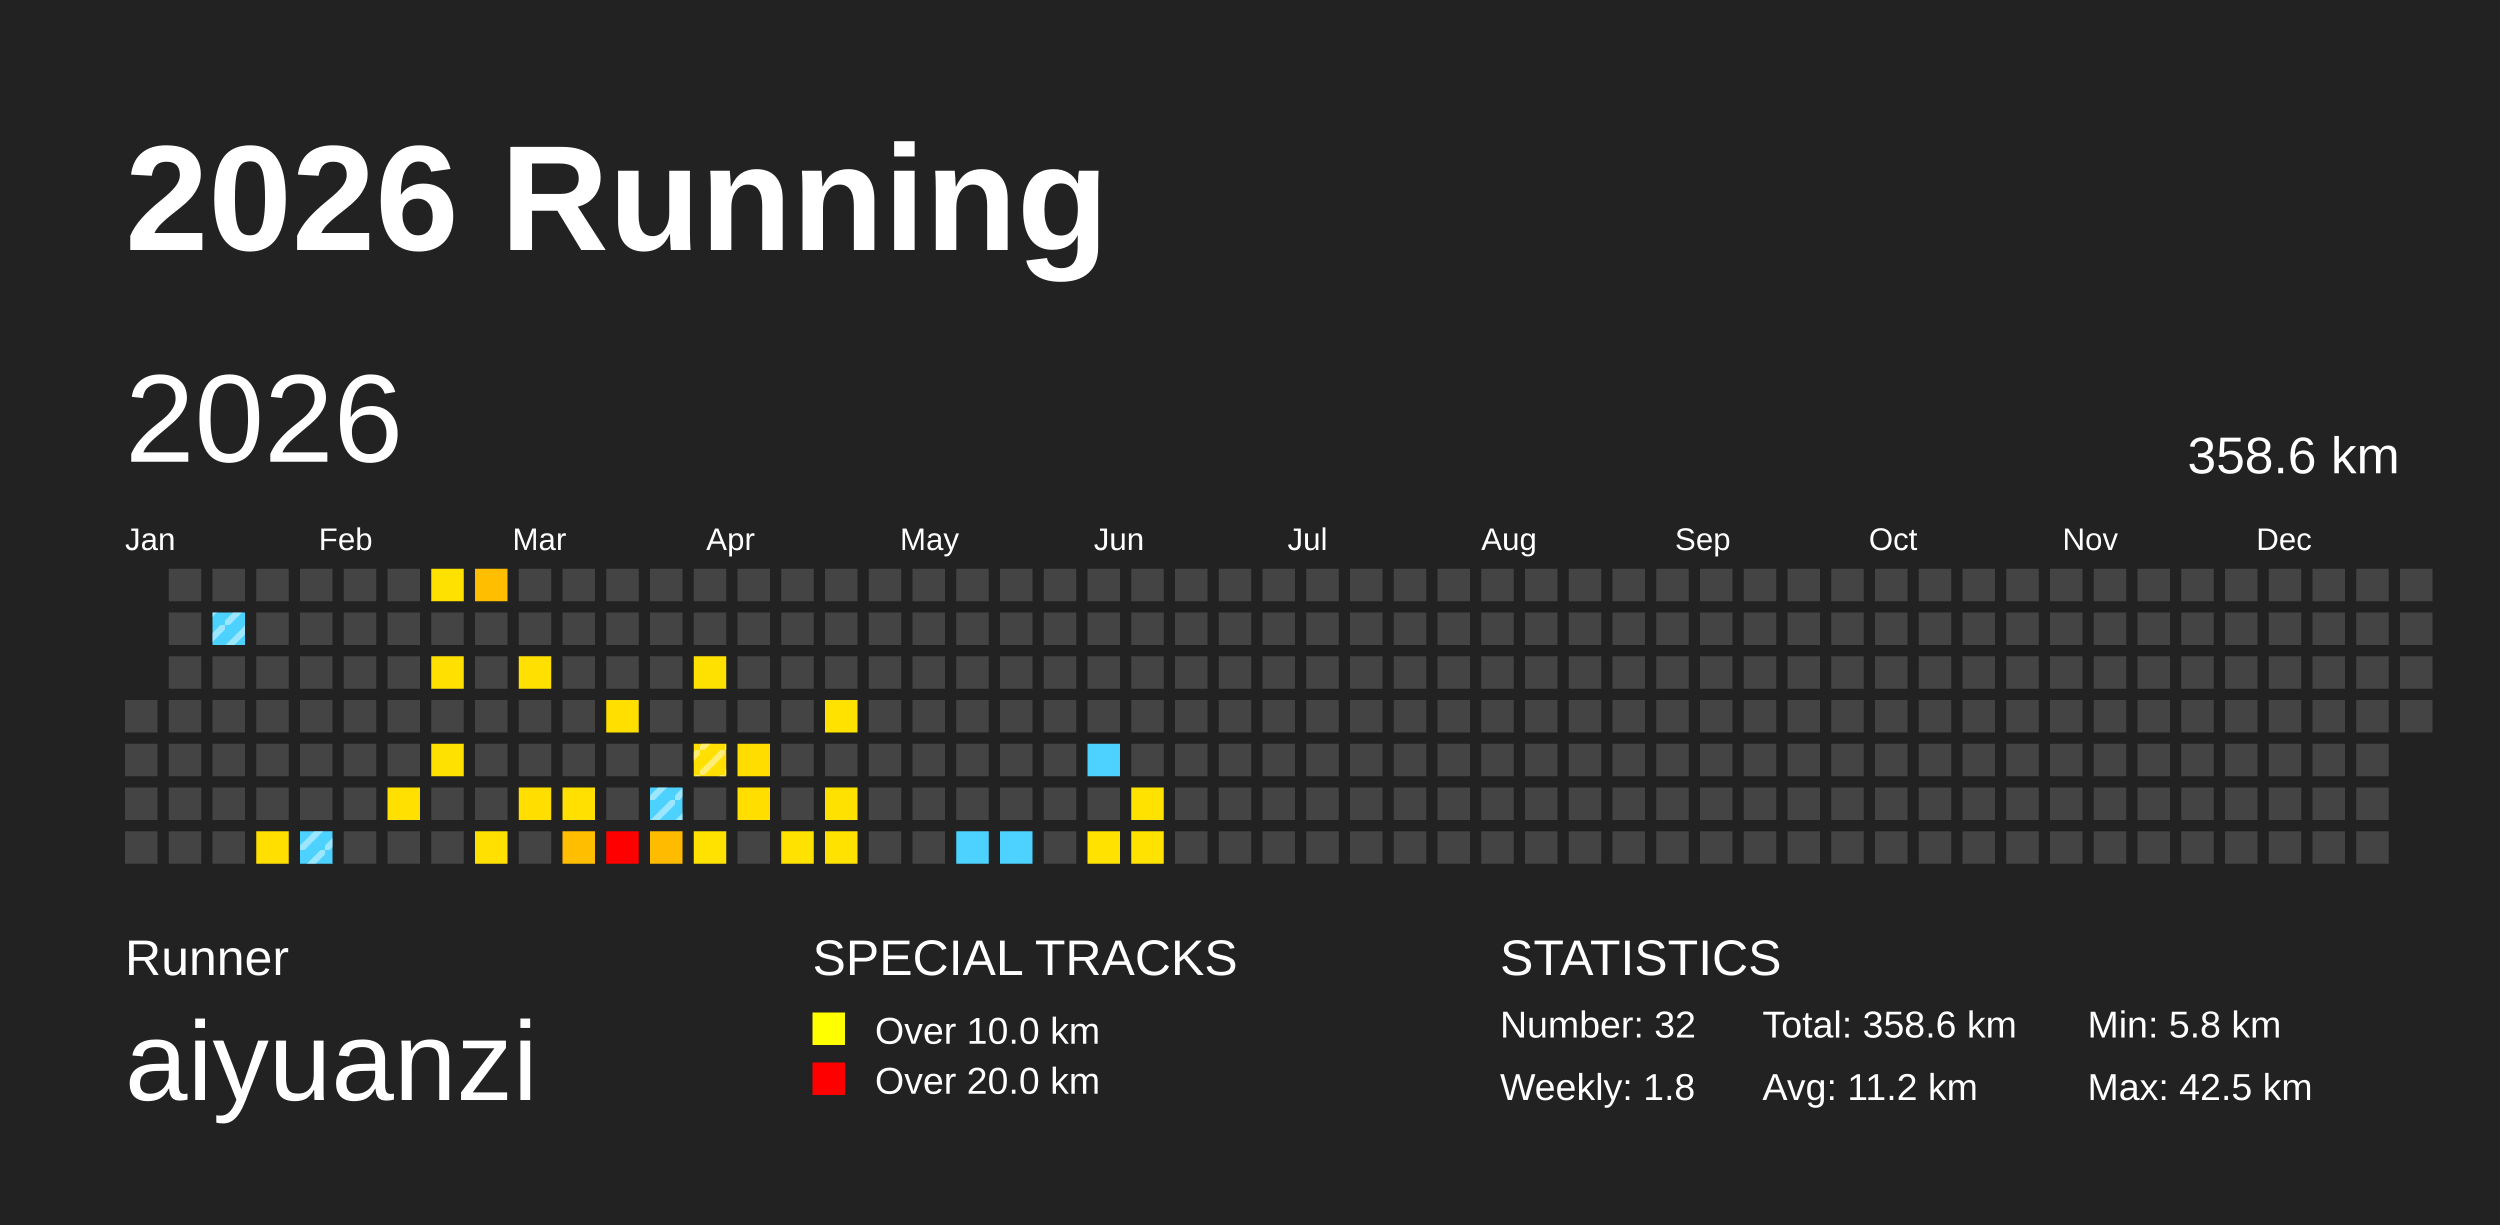
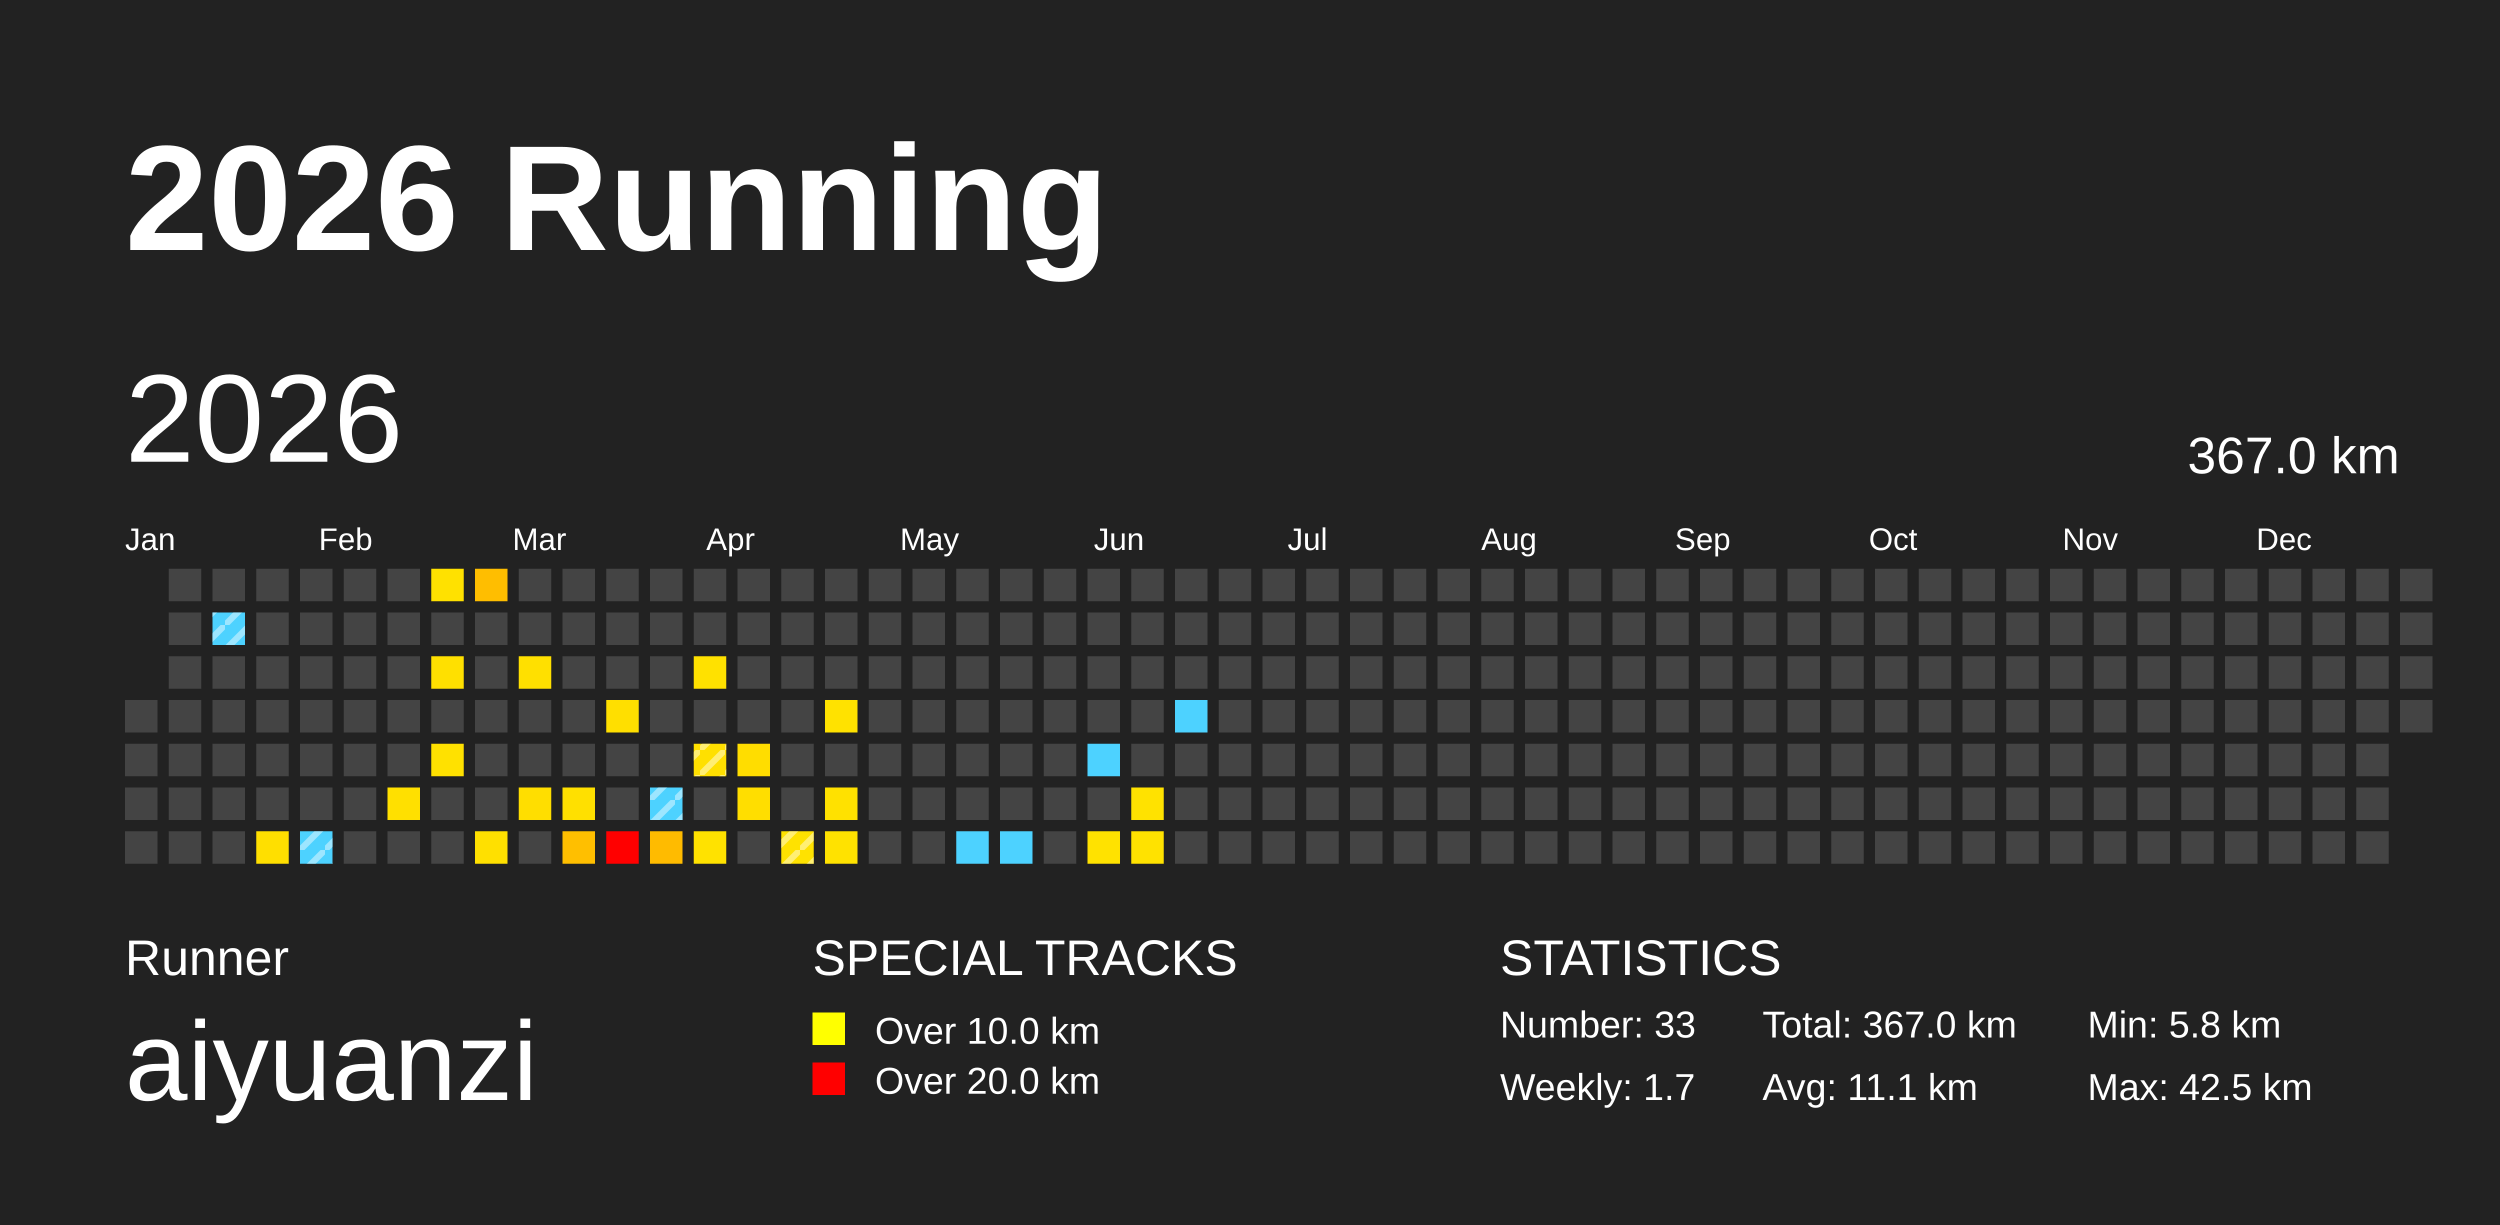
<svg xmlns="http://www.w3.org/2000/svg" baseProfile="full" height="98mm" version="1.1" viewBox="0,0,200,98" width="200mm">
  <defs>
    <pattern height="2" id="indoor-stripe" patternUnits="userSpaceOnUse" width="2">
      <line stroke="white" stroke-opacity="0.45" stroke-width="0.5" x1="0" x2="2" y1="2" y2="0" />
    </pattern>
  </defs>
  <rect fill="#222222" height="98" width="200" x="0" y="0" />
  <text fill="#FFFFFF" style="font-size:12px; font-family:Arial; font-weight:bold;" x="10" y="20">2026 Running</text>
  <text fill="#FFFFFF" style="font-size:4px; font-family:Arial" x="10" y="78">Runner</text>
  <text fill="#FFFFFF" style="font-size:9px; font-family:Arial" x="10" y="88">aiyuanzi</text>
  <text fill="#FFFFFF" style="font-size:4px; font-family:Arial" x="65" y="78">SPECIAL TRACKS</text>
  <rect fill="yellow" height="2.6" width="2.6" x="65" y="81" />
  <text fill="#FFFFFF" style="font-size:3px; font-family:Arial" x="70" y="83.5">Over 10.0 km</text>
  <rect fill="red" height="2.6" width="2.6" x="65" y="85" />
  <text fill="#FFFFFF" style="font-size:3px; font-family:Arial" x="70" y="87.5">Over 20.0 km</text>
  <text fill="#FFFFFF" style="font-size:4px; font-family:Arial" x="120" y="78">STATISTICS</text>
-   <text fill="#FFFFFF" style="font-size:3px; font-family:Arial" x="120" y="83">Number: 32</text>
-   <text fill="#FFFFFF" style="font-size:3px; font-family:Arial" x="120" y="88">Weekly: 1.8</text>
-   <text fill="#FFFFFF" style="font-size:3px; font-family:Arial" x="141" y="83">Total: 358.6 km</text>
-   <text fill="#FFFFFF" style="font-size:3px; font-family:Arial" x="141" y="88">Avg: 11.2 km</text>
+   <text fill="#FFFFFF" style="font-size:3px; font-family:Arial" x="120" y="83">Number: 33</text>
+   <text fill="#FFFFFF" style="font-size:3px; font-family:Arial" x="120" y="88">Weekly: 1.7</text>
+   <text fill="#FFFFFF" style="font-size:3px; font-family:Arial" x="141" y="83">Total: 367.0 km</text>
+   <text fill="#FFFFFF" style="font-size:3px; font-family:Arial" x="141" y="88">Avg: 11.1 km</text>
  <text fill="#FFFFFF" style="font-size:3px; font-family:Arial" x="167" y="83">Min: 5.8 km</text>
  <text fill="#FFFFFF" style="font-size:3px; font-family:Arial" x="167" y="88">Max: 42.5 km</text>
  <text dominant-baseline="hanging" fill="#FFFFFF" style="font-size:10.0px; font-family:Arial;" x="10" y="30">2026</text>
-   <text dominant-baseline="hanging" fill="#FFFFFF" style="font-size:4.125px; font-family:Arial;" x="175" y="35">358.6 km</text>
+   <text dominant-baseline="hanging" fill="#FFFFFF" style="font-size:4.125px; font-family:Arial;" x="175" y="35">367.0 km</text>
  <text fill="#FFFFFF" style="font-size:2.5px; font-family:Arial" x="10.0" y="44">Jan</text>
  <text fill="#FFFFFF" style="font-size:2.5px; font-family:Arial" x="25.5" y="44">Feb</text>
  <text fill="#FFFFFF" style="font-size:2.5px; font-family:Arial" x="41.0" y="44">Mar</text>
  <text fill="#FFFFFF" style="font-size:2.5px; font-family:Arial" x="56.5" y="44">Apr</text>
  <text fill="#FFFFFF" style="font-size:2.5px; font-family:Arial" x="72.0" y="44">May</text>
  <text fill="#FFFFFF" style="font-size:2.5px; font-family:Arial" x="87.5" y="44">Jun</text>
  <text fill="#FFFFFF" style="font-size:2.5px; font-family:Arial" x="103.0" y="44">Jul</text>
  <text fill="#FFFFFF" style="font-size:2.5px; font-family:Arial" x="118.5" y="44">Aug</text>
  <text fill="#FFFFFF" style="font-size:2.5px; font-family:Arial" x="134.0" y="44">Sep</text>
  <text fill="#FFFFFF" style="font-size:2.5px; font-family:Arial" x="149.5" y="44">Oct</text>
  <text fill="#FFFFFF" style="font-size:2.5px; font-family:Arial" x="165.0" y="44">Nov</text>
  <text fill="#FFFFFF" style="font-size:2.5px; font-family:Arial" x="180.5" y="44">Dec</text>
  <rect fill="#444444" height="2.6" width="2.6" x="10.0" y="56.0" />
  <rect fill="#444444" height="2.6" width="2.6" x="10.0" y="59.5" />
  <rect fill="#444444" height="2.6" width="2.6" x="10.0" y="63.0" />
  <rect fill="#444444" height="2.6" width="2.6" x="10.0" y="66.5" />
  <rect fill="#444444" height="2.6" width="2.6" x="13.5" y="45.5" />
  <rect fill="#444444" height="2.6" width="2.6" x="13.5" y="49.0" />
  <rect fill="#444444" height="2.6" width="2.6" x="13.5" y="52.5" />
  <rect fill="#444444" height="2.6" width="2.6" x="13.5" y="56.0" />
  <rect fill="#444444" height="2.6" width="2.6" x="13.5" y="59.5" />
  <rect fill="#444444" height="2.6" width="2.6" x="13.5" y="63.0" />
  <rect fill="#444444" height="2.6" width="2.6" x="13.5" y="66.5" />
  <rect fill="#444444" height="2.6" width="2.6" x="17.0" y="45.5" />
  <rect fill="#4dd2ff" height="2.6" width="2.6" x="17.0" y="49.0" />
  <rect fill="url(#indoor-stripe)" height="2.6" width="2.6" x="17.0" y="49.0" />
  <rect fill="#444444" height="2.6" width="2.6" x="17.0" y="52.5" />
  <rect fill="#444444" height="2.6" width="2.6" x="17.0" y="56.0" />
  <rect fill="#444444" height="2.6" width="2.6" x="17.0" y="59.5" />
  <rect fill="#444444" height="2.6" width="2.6" x="17.0" y="63.0" />
  <rect fill="#444444" height="2.6" width="2.6" x="17.0" y="66.5" />
  <rect fill="#444444" height="2.6" width="2.6" x="20.5" y="45.5" />
  <rect fill="#444444" height="2.6" width="2.6" x="20.5" y="49.0" />
  <rect fill="#444444" height="2.6" width="2.6" x="20.5" y="52.5" />
  <rect fill="#444444" height="2.6" width="2.6" x="20.5" y="56.0" />
  <rect fill="#444444" height="2.6" width="2.6" x="20.5" y="59.5" />
  <rect fill="#444444" height="2.6" width="2.6" x="20.5" y="63.0" />
  <rect fill="#ffdf00" height="2.6" width="2.6" x="20.5" y="66.5" />
  <rect fill="#444444" height="2.6" width="2.6" x="24.0" y="45.5" />
  <rect fill="#444444" height="2.6" width="2.6" x="24.0" y="49.0" />
  <rect fill="#444444" height="2.6" width="2.6" x="24.0" y="52.5" />
  <rect fill="#444444" height="2.6" width="2.6" x="24.0" y="56.0" />
  <rect fill="#444444" height="2.6" width="2.6" x="24.0" y="59.5" />
  <rect fill="#444444" height="2.6" width="2.6" x="24.0" y="63.0" />
  <rect fill="#4dd2ff" height="2.6" width="2.6" x="24.0" y="66.5" />
  <rect fill="url(#indoor-stripe)" height="2.6" width="2.6" x="24.0" y="66.5" />
  <rect fill="#444444" height="2.6" width="2.6" x="27.5" y="45.5" />
  <rect fill="#444444" height="2.6" width="2.6" x="27.5" y="49.0" />
  <rect fill="#444444" height="2.6" width="2.6" x="27.5" y="52.5" />
  <rect fill="#444444" height="2.6" width="2.6" x="27.5" y="56.0" />
  <rect fill="#444444" height="2.6" width="2.6" x="27.5" y="59.5" />
  <rect fill="#444444" height="2.6" width="2.6" x="27.5" y="63.0" />
  <rect fill="#444444" height="2.6" width="2.6" x="27.5" y="66.5" />
  <rect fill="#444444" height="2.6" width="2.6" x="31.0" y="45.5" />
  <rect fill="#444444" height="2.6" width="2.6" x="31.0" y="49.0" />
  <rect fill="#444444" height="2.6" width="2.6" x="31.0" y="52.5" />
  <rect fill="#444444" height="2.6" width="2.6" x="31.0" y="56.0" />
  <rect fill="#444444" height="2.6" width="2.6" x="31.0" y="59.5" />
  <rect fill="#ffe000" height="2.6" width="2.6" x="31.0" y="63.0" />
  <rect fill="#444444" height="2.6" width="2.6" x="31.0" y="66.5" />
  <rect fill="#ffe100" height="2.6" width="2.6" x="34.5" y="45.5" />
  <rect fill="#444444" height="2.6" width="2.6" x="34.5" y="49.0" />
  <rect fill="#ffe000" height="2.6" width="2.6" x="34.5" y="52.5" />
  <rect fill="#444444" height="2.6" width="2.6" x="34.5" y="56.0" />
  <rect fill="#ffe100" height="2.6" width="2.6" x="34.5" y="59.5" />
  <rect fill="#444444" height="2.6" width="2.6" x="34.5" y="63.0" />
  <rect fill="#444444" height="2.6" width="2.6" x="34.5" y="66.5" />
  <rect fill="#ffbe00" height="2.6" width="2.6" x="38.0" y="45.5" />
  <rect fill="#444444" height="2.6" width="2.6" x="38.0" y="49.0" />
  <rect fill="#444444" height="2.6" width="2.6" x="38.0" y="52.5" />
  <rect fill="#444444" height="2.6" width="2.6" x="38.0" y="56.0" />
  <rect fill="#444444" height="2.6" width="2.6" x="38.0" y="59.5" />
  <rect fill="#444444" height="2.6" width="2.6" x="38.0" y="63.0" />
  <rect fill="#ffe000" height="2.6" width="2.6" x="38.0" y="66.5" />
  <rect fill="#444444" height="2.6" width="2.6" x="41.5" y="45.5" />
  <rect fill="#444444" height="2.6" width="2.6" x="41.5" y="49.0" />
  <rect fill="#ffe000" height="2.6" width="2.6" x="41.5" y="52.5" />
  <rect fill="#444444" height="2.6" width="2.6" x="41.5" y="56.0" />
  <rect fill="#444444" height="2.6" width="2.6" x="41.5" y="59.5" />
  <rect fill="#ffde00" height="2.6" width="2.6" x="41.5" y="63.0" />
  <rect fill="#444444" height="2.6" width="2.6" x="41.5" y="66.5" />
  <rect fill="#444444" height="2.6" width="2.6" x="45.0" y="45.5" />
  <rect fill="#444444" height="2.6" width="2.6" x="45.0" y="49.0" />
  <rect fill="#444444" height="2.6" width="2.6" x="45.0" y="52.5" />
  <rect fill="#444444" height="2.6" width="2.6" x="45.0" y="56.0" />
  <rect fill="#444444" height="2.6" width="2.6" x="45.0" y="59.5" />
  <rect fill="#ffe000" height="2.6" width="2.6" x="45.0" y="63.0" />
  <rect fill="#ffbf00" height="2.6" width="2.6" x="45.0" y="66.5" />
  <rect fill="#444444" height="2.6" width="2.6" x="48.5" y="45.5" />
  <rect fill="#444444" height="2.6" width="2.6" x="48.5" y="49.0" />
  <rect fill="#444444" height="2.6" width="2.6" x="48.5" y="52.5" />
  <rect fill="#ffdf00" height="2.6" width="2.6" x="48.5" y="56.0" />
  <rect fill="#444444" height="2.6" width="2.6" x="48.5" y="59.5" />
  <rect fill="#444444" height="2.6" width="2.6" x="48.5" y="63.0" />
  <rect fill="red" height="2.6" width="2.6" x="48.5" y="66.5" />
  <rect fill="#444444" height="2.6" width="2.6" x="52.0" y="45.5" />
  <rect fill="#444444" height="2.6" width="2.6" x="52.0" y="49.0" />
  <rect fill="#444444" height="2.6" width="2.6" x="52.0" y="52.5" />
  <rect fill="#444444" height="2.6" width="2.6" x="52.0" y="56.0" />
  <rect fill="#444444" height="2.6" width="2.6" x="52.0" y="59.5" />
  <rect fill="#4dd2ff" height="2.6" width="2.6" x="52.0" y="63.0" />
  <rect fill="url(#indoor-stripe)" height="2.6" width="2.6" x="52.0" y="63.0" />
  <rect fill="#ffbb00" height="2.6" width="2.6" x="52.0" y="66.5" />
  <rect fill="#444444" height="2.6" width="2.6" x="55.5" y="45.5" />
  <rect fill="#444444" height="2.6" width="2.6" x="55.5" y="49.0" />
  <rect fill="#ffe100" height="2.6" width="2.6" x="55.5" y="52.5" />
  <rect fill="#444444" height="2.6" width="2.6" x="55.5" y="56.0" />
  <rect fill="#ffe000" height="2.6" width="2.6" x="55.5" y="59.5" />
  <rect fill="url(#indoor-stripe)" height="2.6" width="2.6" x="55.5" y="59.5" />
  <rect fill="#444444" height="2.6" width="2.6" x="55.5" y="63.0" />
  <rect fill="#ffe200" height="2.6" width="2.6" x="55.5" y="66.5" />
  <rect fill="#444444" height="2.6" width="2.6" x="59.0" y="45.5" />
  <rect fill="#444444" height="2.6" width="2.6" x="59.0" y="49.0" />
  <rect fill="#444444" height="2.6" width="2.6" x="59.0" y="52.5" />
  <rect fill="#444444" height="2.6" width="2.6" x="59.0" y="56.0" />
  <rect fill="#ffdd00" height="2.6" width="2.6" x="59.0" y="59.5" />
  <rect fill="#ffde00" height="2.6" width="2.6" x="59.0" y="63.0" />
  <rect fill="#444444" height="2.6" width="2.6" x="59.0" y="66.5" />
  <rect fill="#444444" height="2.6" width="2.6" x="62.5" y="45.5" />
  <rect fill="#444444" height="2.6" width="2.6" x="62.5" y="49.0" />
  <rect fill="#444444" height="2.6" width="2.6" x="62.5" y="52.5" />
  <rect fill="#444444" height="2.6" width="2.6" x="62.5" y="56.0" />
  <rect fill="#444444" height="2.6" width="2.6" x="62.5" y="59.5" />
  <rect fill="#444444" height="2.6" width="2.6" x="62.5" y="63.0" />
  <rect fill="#ffe200" height="2.6" width="2.6" x="62.5" y="66.5" />
+   <rect fill="url(#indoor-stripe)" height="2.6" width="2.6" x="62.5" y="66.5" />
  <rect fill="#444444" height="2.6" width="2.6" x="66.0" y="45.5" />
  <rect fill="#444444" height="2.6" width="2.6" x="66.0" y="49.0" />
  <rect fill="#444444" height="2.6" width="2.6" x="66.0" y="52.5" />
  <rect fill="#ffe200" height="2.6" width="2.6" x="66.0" y="56.0" />
  <rect fill="#444444" height="2.6" width="2.6" x="66.0" y="59.5" />
  <rect fill="#ffe100" height="2.6" width="2.6" x="66.0" y="63.0" />
  <rect fill="#ffe200" height="2.6" width="2.6" x="66.0" y="66.5" />
  <rect fill="#444444" height="2.6" width="2.6" x="69.5" y="45.5" />
  <rect fill="#444444" height="2.6" width="2.6" x="69.5" y="49.0" />
  <rect fill="#444444" height="2.6" width="2.6" x="69.5" y="52.5" />
  <rect fill="#444444" height="2.6" width="2.6" x="69.5" y="56.0" />
  <rect fill="#444444" height="2.6" width="2.6" x="69.5" y="59.5" />
  <rect fill="#444444" height="2.6" width="2.6" x="69.5" y="63.0" />
  <rect fill="#444444" height="2.6" width="2.6" x="69.5" y="66.5" />
  <rect fill="#444444" height="2.6" width="2.6" x="73.0" y="45.5" />
  <rect fill="#444444" height="2.6" width="2.6" x="73.0" y="49.0" />
  <rect fill="#444444" height="2.6" width="2.6" x="73.0" y="52.5" />
  <rect fill="#444444" height="2.6" width="2.6" x="73.0" y="56.0" />
  <rect fill="#444444" height="2.6" width="2.6" x="73.0" y="59.5" />
  <rect fill="#444444" height="2.6" width="2.6" x="73.0" y="63.0" />
  <rect fill="#444444" height="2.6" width="2.6" x="73.0" y="66.5" />
  <rect fill="#444444" height="2.6" width="2.6" x="76.5" y="45.5" />
  <rect fill="#444444" height="2.6" width="2.6" x="76.5" y="49.0" />
  <rect fill="#444444" height="2.6" width="2.6" x="76.5" y="52.5" />
  <rect fill="#444444" height="2.6" width="2.6" x="76.5" y="56.0" />
  <rect fill="#444444" height="2.6" width="2.6" x="76.5" y="59.5" />
  <rect fill="#444444" height="2.6" width="2.6" x="76.5" y="63.0" />
  <rect fill="#4dd2ff" height="2.6" width="2.6" x="76.5" y="66.5" />
  <rect fill="#444444" height="2.6" width="2.6" x="80.0" y="45.5" />
  <rect fill="#444444" height="2.6" width="2.6" x="80.0" y="49.0" />
  <rect fill="#444444" height="2.6" width="2.6" x="80.0" y="52.5" />
  <rect fill="#444444" height="2.6" width="2.6" x="80.0" y="56.0" />
  <rect fill="#444444" height="2.6" width="2.6" x="80.0" y="59.5" />
  <rect fill="#444444" height="2.6" width="2.6" x="80.0" y="63.0" />
  <rect fill="#4dd2ff" height="2.6" width="2.6" x="80.0" y="66.5" />
  <rect fill="#444444" height="2.6" width="2.6" x="83.5" y="45.5" />
  <rect fill="#444444" height="2.6" width="2.6" x="83.5" y="49.0" />
  <rect fill="#444444" height="2.6" width="2.6" x="83.5" y="52.5" />
  <rect fill="#444444" height="2.6" width="2.6" x="83.5" y="56.0" />
  <rect fill="#444444" height="2.6" width="2.6" x="83.5" y="59.5" />
  <rect fill="#444444" height="2.6" width="2.6" x="83.5" y="63.0" />
  <rect fill="#444444" height="2.6" width="2.6" x="83.5" y="66.5" />
  <rect fill="#444444" height="2.6" width="2.6" x="87.0" y="45.5" />
  <rect fill="#444444" height="2.6" width="2.6" x="87.0" y="49.0" />
  <rect fill="#444444" height="2.6" width="2.6" x="87.0" y="52.5" />
  <rect fill="#444444" height="2.6" width="2.6" x="87.0" y="56.0" />
  <rect fill="#4dd2ff" height="2.6" width="2.6" x="87.0" y="59.5" />
  <rect fill="#444444" height="2.6" width="2.6" x="87.0" y="63.0" />
  <rect fill="#ffe200" height="2.6" width="2.6" x="87.0" y="66.5" />
  <rect fill="#444444" height="2.6" width="2.6" x="90.5" y="45.5" />
  <rect fill="#444444" height="2.6" width="2.6" x="90.5" y="49.0" />
  <rect fill="#444444" height="2.6" width="2.6" x="90.5" y="52.5" />
  <rect fill="#444444" height="2.6" width="2.6" x="90.5" y="56.0" />
  <rect fill="#444444" height="2.6" width="2.6" x="90.5" y="59.5" />
  <rect fill="#ffe200" height="2.6" width="2.6" x="90.5" y="63.0" />
  <rect fill="#ffe200" height="2.6" width="2.6" x="90.5" y="66.5" />
  <rect fill="#444444" height="2.6" width="2.6" x="94.0" y="45.5" />
  <rect fill="#444444" height="2.6" width="2.6" x="94.0" y="49.0" />
  <rect fill="#444444" height="2.6" width="2.6" x="94.0" y="52.5" />
-   <rect fill="#444444" height="2.6" width="2.6" x="94.0" y="56.0" />
+   <rect fill="#4dd2ff" height="2.6" width="2.6" x="94.0" y="56.0" />
  <rect fill="#444444" height="2.6" width="2.6" x="94.0" y="59.5" />
  <rect fill="#444444" height="2.6" width="2.6" x="94.0" y="63.0" />
  <rect fill="#444444" height="2.6" width="2.6" x="94.0" y="66.5" />
  <rect fill="#444444" height="2.6" width="2.6" x="97.5" y="45.5" />
  <rect fill="#444444" height="2.6" width="2.6" x="97.5" y="49.0" />
  <rect fill="#444444" height="2.6" width="2.6" x="97.5" y="52.5" />
  <rect fill="#444444" height="2.6" width="2.6" x="97.5" y="56.0" />
  <rect fill="#444444" height="2.6" width="2.6" x="97.5" y="59.5" />
  <rect fill="#444444" height="2.6" width="2.6" x="97.5" y="63.0" />
  <rect fill="#444444" height="2.6" width="2.6" x="97.5" y="66.5" />
  <rect fill="#444444" height="2.6" width="2.6" x="101.0" y="45.5" />
  <rect fill="#444444" height="2.6" width="2.6" x="101.0" y="49.0" />
  <rect fill="#444444" height="2.6" width="2.6" x="101.0" y="52.5" />
  <rect fill="#444444" height="2.6" width="2.6" x="101.0" y="56.0" />
  <rect fill="#444444" height="2.6" width="2.6" x="101.0" y="59.5" />
  <rect fill="#444444" height="2.6" width="2.6" x="101.0" y="63.0" />
  <rect fill="#444444" height="2.6" width="2.6" x="101.0" y="66.5" />
  <rect fill="#444444" height="2.6" width="2.6" x="104.5" y="45.5" />
  <rect fill="#444444" height="2.6" width="2.6" x="104.5" y="49.0" />
  <rect fill="#444444" height="2.6" width="2.6" x="104.5" y="52.5" />
  <rect fill="#444444" height="2.6" width="2.6" x="104.5" y="56.0" />
  <rect fill="#444444" height="2.6" width="2.6" x="104.5" y="59.5" />
  <rect fill="#444444" height="2.6" width="2.6" x="104.5" y="63.0" />
  <rect fill="#444444" height="2.6" width="2.6" x="104.5" y="66.5" />
  <rect fill="#444444" height="2.6" width="2.6" x="108.0" y="45.5" />
  <rect fill="#444444" height="2.6" width="2.6" x="108.0" y="49.0" />
  <rect fill="#444444" height="2.6" width="2.6" x="108.0" y="52.5" />
  <rect fill="#444444" height="2.6" width="2.6" x="108.0" y="56.0" />
  <rect fill="#444444" height="2.6" width="2.6" x="108.0" y="59.5" />
  <rect fill="#444444" height="2.6" width="2.6" x="108.0" y="63.0" />
  <rect fill="#444444" height="2.6" width="2.6" x="108.0" y="66.5" />
  <rect fill="#444444" height="2.6" width="2.6" x="111.5" y="45.5" />
  <rect fill="#444444" height="2.6" width="2.6" x="111.5" y="49.0" />
  <rect fill="#444444" height="2.6" width="2.6" x="111.5" y="52.5" />
  <rect fill="#444444" height="2.6" width="2.6" x="111.5" y="56.0" />
  <rect fill="#444444" height="2.6" width="2.6" x="111.5" y="59.5" />
  <rect fill="#444444" height="2.6" width="2.6" x="111.5" y="63.0" />
  <rect fill="#444444" height="2.6" width="2.6" x="111.5" y="66.5" />
  <rect fill="#444444" height="2.6" width="2.6" x="115.0" y="45.5" />
  <rect fill="#444444" height="2.6" width="2.6" x="115.0" y="49.0" />
  <rect fill="#444444" height="2.6" width="2.6" x="115.0" y="52.5" />
  <rect fill="#444444" height="2.6" width="2.6" x="115.0" y="56.0" />
  <rect fill="#444444" height="2.6" width="2.6" x="115.0" y="59.5" />
  <rect fill="#444444" height="2.6" width="2.6" x="115.0" y="63.0" />
  <rect fill="#444444" height="2.6" width="2.6" x="115.0" y="66.5" />
  <rect fill="#444444" height="2.6" width="2.6" x="118.5" y="45.5" />
  <rect fill="#444444" height="2.6" width="2.6" x="118.5" y="49.0" />
  <rect fill="#444444" height="2.6" width="2.6" x="118.5" y="52.5" />
  <rect fill="#444444" height="2.6" width="2.6" x="118.5" y="56.0" />
  <rect fill="#444444" height="2.6" width="2.6" x="118.5" y="59.5" />
  <rect fill="#444444" height="2.6" width="2.6" x="118.5" y="63.0" />
  <rect fill="#444444" height="2.6" width="2.6" x="118.5" y="66.5" />
  <rect fill="#444444" height="2.6" width="2.6" x="122.0" y="45.5" />
  <rect fill="#444444" height="2.6" width="2.6" x="122.0" y="49.0" />
  <rect fill="#444444" height="2.6" width="2.6" x="122.0" y="52.5" />
  <rect fill="#444444" height="2.6" width="2.6" x="122.0" y="56.0" />
  <rect fill="#444444" height="2.6" width="2.6" x="122.0" y="59.5" />
  <rect fill="#444444" height="2.6" width="2.6" x="122.0" y="63.0" />
  <rect fill="#444444" height="2.6" width="2.6" x="122.0" y="66.5" />
  <rect fill="#444444" height="2.6" width="2.6" x="125.5" y="45.5" />
  <rect fill="#444444" height="2.6" width="2.6" x="125.5" y="49.0" />
  <rect fill="#444444" height="2.6" width="2.6" x="125.5" y="52.5" />
  <rect fill="#444444" height="2.6" width="2.6" x="125.5" y="56.0" />
  <rect fill="#444444" height="2.6" width="2.6" x="125.5" y="59.5" />
  <rect fill="#444444" height="2.6" width="2.6" x="125.5" y="63.0" />
  <rect fill="#444444" height="2.6" width="2.6" x="125.5" y="66.5" />
  <rect fill="#444444" height="2.6" width="2.6" x="129.0" y="45.5" />
  <rect fill="#444444" height="2.6" width="2.6" x="129.0" y="49.0" />
  <rect fill="#444444" height="2.6" width="2.6" x="129.0" y="52.5" />
  <rect fill="#444444" height="2.6" width="2.6" x="129.0" y="56.0" />
  <rect fill="#444444" height="2.6" width="2.6" x="129.0" y="59.5" />
  <rect fill="#444444" height="2.6" width="2.6" x="129.0" y="63.0" />
  <rect fill="#444444" height="2.6" width="2.6" x="129.0" y="66.5" />
  <rect fill="#444444" height="2.6" width="2.6" x="132.5" y="45.5" />
  <rect fill="#444444" height="2.6" width="2.6" x="132.5" y="49.0" />
  <rect fill="#444444" height="2.6" width="2.6" x="132.5" y="52.5" />
  <rect fill="#444444" height="2.6" width="2.6" x="132.5" y="56.0" />
  <rect fill="#444444" height="2.6" width="2.6" x="132.5" y="59.5" />
  <rect fill="#444444" height="2.6" width="2.6" x="132.5" y="63.0" />
  <rect fill="#444444" height="2.6" width="2.6" x="132.5" y="66.5" />
  <rect fill="#444444" height="2.6" width="2.6" x="136.0" y="45.5" />
  <rect fill="#444444" height="2.6" width="2.6" x="136.0" y="49.0" />
  <rect fill="#444444" height="2.6" width="2.6" x="136.0" y="52.5" />
  <rect fill="#444444" height="2.6" width="2.6" x="136.0" y="56.0" />
  <rect fill="#444444" height="2.6" width="2.6" x="136.0" y="59.5" />
  <rect fill="#444444" height="2.6" width="2.6" x="136.0" y="63.0" />
  <rect fill="#444444" height="2.6" width="2.6" x="136.0" y="66.5" />
  <rect fill="#444444" height="2.6" width="2.6" x="139.5" y="45.5" />
  <rect fill="#444444" height="2.6" width="2.6" x="139.5" y="49.0" />
  <rect fill="#444444" height="2.6" width="2.6" x="139.5" y="52.5" />
  <rect fill="#444444" height="2.6" width="2.6" x="139.5" y="56.0" />
  <rect fill="#444444" height="2.6" width="2.6" x="139.5" y="59.5" />
  <rect fill="#444444" height="2.6" width="2.6" x="139.5" y="63.0" />
  <rect fill="#444444" height="2.6" width="2.6" x="139.5" y="66.5" />
  <rect fill="#444444" height="2.6" width="2.6" x="143.0" y="45.5" />
  <rect fill="#444444" height="2.6" width="2.6" x="143.0" y="49.0" />
  <rect fill="#444444" height="2.6" width="2.6" x="143.0" y="52.5" />
  <rect fill="#444444" height="2.6" width="2.6" x="143.0" y="56.0" />
  <rect fill="#444444" height="2.6" width="2.6" x="143.0" y="59.5" />
  <rect fill="#444444" height="2.6" width="2.6" x="143.0" y="63.0" />
  <rect fill="#444444" height="2.6" width="2.6" x="143.0" y="66.5" />
  <rect fill="#444444" height="2.6" width="2.6" x="146.5" y="45.5" />
  <rect fill="#444444" height="2.6" width="2.6" x="146.5" y="49.0" />
  <rect fill="#444444" height="2.6" width="2.6" x="146.5" y="52.5" />
  <rect fill="#444444" height="2.6" width="2.6" x="146.5" y="56.0" />
  <rect fill="#444444" height="2.6" width="2.6" x="146.5" y="59.5" />
  <rect fill="#444444" height="2.6" width="2.6" x="146.5" y="63.0" />
  <rect fill="#444444" height="2.6" width="2.6" x="146.5" y="66.5" />
  <rect fill="#444444" height="2.6" width="2.6" x="150.0" y="45.5" />
  <rect fill="#444444" height="2.6" width="2.6" x="150.0" y="49.0" />
  <rect fill="#444444" height="2.6" width="2.6" x="150.0" y="52.5" />
  <rect fill="#444444" height="2.6" width="2.6" x="150.0" y="56.0" />
  <rect fill="#444444" height="2.6" width="2.6" x="150.0" y="59.5" />
  <rect fill="#444444" height="2.6" width="2.6" x="150.0" y="63.0" />
  <rect fill="#444444" height="2.6" width="2.6" x="150.0" y="66.5" />
  <rect fill="#444444" height="2.6" width="2.6" x="153.5" y="45.5" />
  <rect fill="#444444" height="2.6" width="2.6" x="153.5" y="49.0" />
  <rect fill="#444444" height="2.6" width="2.6" x="153.5" y="52.5" />
  <rect fill="#444444" height="2.6" width="2.6" x="153.5" y="56.0" />
  <rect fill="#444444" height="2.6" width="2.6" x="153.5" y="59.5" />
  <rect fill="#444444" height="2.6" width="2.6" x="153.5" y="63.0" />
  <rect fill="#444444" height="2.6" width="2.6" x="153.5" y="66.5" />
  <rect fill="#444444" height="2.6" width="2.6" x="157.0" y="45.5" />
  <rect fill="#444444" height="2.6" width="2.6" x="157.0" y="49.0" />
  <rect fill="#444444" height="2.6" width="2.6" x="157.0" y="52.5" />
  <rect fill="#444444" height="2.6" width="2.6" x="157.0" y="56.0" />
  <rect fill="#444444" height="2.6" width="2.6" x="157.0" y="59.5" />
  <rect fill="#444444" height="2.6" width="2.6" x="157.0" y="63.0" />
  <rect fill="#444444" height="2.6" width="2.6" x="157.0" y="66.5" />
  <rect fill="#444444" height="2.6" width="2.6" x="160.5" y="45.5" />
  <rect fill="#444444" height="2.6" width="2.6" x="160.5" y="49.0" />
  <rect fill="#444444" height="2.6" width="2.6" x="160.5" y="52.5" />
  <rect fill="#444444" height="2.6" width="2.6" x="160.5" y="56.0" />
  <rect fill="#444444" height="2.6" width="2.6" x="160.5" y="59.5" />
  <rect fill="#444444" height="2.6" width="2.6" x="160.5" y="63.0" />
  <rect fill="#444444" height="2.6" width="2.6" x="160.5" y="66.5" />
  <rect fill="#444444" height="2.6" width="2.6" x="164.0" y="45.5" />
  <rect fill="#444444" height="2.6" width="2.6" x="164.0" y="49.0" />
  <rect fill="#444444" height="2.6" width="2.6" x="164.0" y="52.5" />
  <rect fill="#444444" height="2.6" width="2.6" x="164.0" y="56.0" />
  <rect fill="#444444" height="2.6" width="2.6" x="164.0" y="59.5" />
  <rect fill="#444444" height="2.6" width="2.6" x="164.0" y="63.0" />
  <rect fill="#444444" height="2.6" width="2.6" x="164.0" y="66.5" />
  <rect fill="#444444" height="2.6" width="2.6" x="167.5" y="45.5" />
  <rect fill="#444444" height="2.6" width="2.6" x="167.5" y="49.0" />
  <rect fill="#444444" height="2.6" width="2.6" x="167.5" y="52.5" />
  <rect fill="#444444" height="2.6" width="2.6" x="167.5" y="56.0" />
  <rect fill="#444444" height="2.6" width="2.6" x="167.5" y="59.5" />
  <rect fill="#444444" height="2.6" width="2.6" x="167.5" y="63.0" />
  <rect fill="#444444" height="2.6" width="2.6" x="167.5" y="66.5" />
  <rect fill="#444444" height="2.6" width="2.6" x="171.0" y="45.5" />
  <rect fill="#444444" height="2.6" width="2.6" x="171.0" y="49.0" />
  <rect fill="#444444" height="2.6" width="2.6" x="171.0" y="52.5" />
  <rect fill="#444444" height="2.6" width="2.6" x="171.0" y="56.0" />
  <rect fill="#444444" height="2.6" width="2.6" x="171.0" y="59.5" />
  <rect fill="#444444" height="2.6" width="2.6" x="171.0" y="63.0" />
  <rect fill="#444444" height="2.6" width="2.6" x="171.0" y="66.5" />
  <rect fill="#444444" height="2.6" width="2.6" x="174.5" y="45.5" />
  <rect fill="#444444" height="2.6" width="2.6" x="174.5" y="49.0" />
  <rect fill="#444444" height="2.6" width="2.6" x="174.5" y="52.5" />
  <rect fill="#444444" height="2.6" width="2.6" x="174.5" y="56.0" />
  <rect fill="#444444" height="2.6" width="2.6" x="174.5" y="59.5" />
  <rect fill="#444444" height="2.6" width="2.6" x="174.5" y="63.0" />
  <rect fill="#444444" height="2.6" width="2.6" x="174.5" y="66.5" />
  <rect fill="#444444" height="2.6" width="2.6" x="178.0" y="45.5" />
  <rect fill="#444444" height="2.6" width="2.6" x="178.0" y="49.0" />
  <rect fill="#444444" height="2.6" width="2.6" x="178.0" y="52.5" />
  <rect fill="#444444" height="2.6" width="2.6" x="178.0" y="56.0" />
  <rect fill="#444444" height="2.6" width="2.6" x="178.0" y="59.5" />
  <rect fill="#444444" height="2.6" width="2.6" x="178.0" y="63.0" />
  <rect fill="#444444" height="2.6" width="2.6" x="178.0" y="66.5" />
  <rect fill="#444444" height="2.6" width="2.6" x="181.5" y="45.5" />
  <rect fill="#444444" height="2.6" width="2.6" x="181.5" y="49.0" />
  <rect fill="#444444" height="2.6" width="2.6" x="181.5" y="52.5" />
  <rect fill="#444444" height="2.6" width="2.6" x="181.5" y="56.0" />
  <rect fill="#444444" height="2.6" width="2.6" x="181.5" y="59.5" />
  <rect fill="#444444" height="2.6" width="2.6" x="181.5" y="63.0" />
  <rect fill="#444444" height="2.6" width="2.6" x="181.5" y="66.5" />
  <rect fill="#444444" height="2.6" width="2.6" x="185.0" y="45.5" />
  <rect fill="#444444" height="2.6" width="2.6" x="185.0" y="49.0" />
  <rect fill="#444444" height="2.6" width="2.6" x="185.0" y="52.5" />
  <rect fill="#444444" height="2.6" width="2.6" x="185.0" y="56.0" />
  <rect fill="#444444" height="2.6" width="2.6" x="185.0" y="59.5" />
  <rect fill="#444444" height="2.6" width="2.6" x="185.0" y="63.0" />
  <rect fill="#444444" height="2.6" width="2.6" x="185.0" y="66.5" />
  <rect fill="#444444" height="2.6" width="2.6" x="188.5" y="45.5" />
  <rect fill="#444444" height="2.6" width="2.6" x="188.5" y="49.0" />
  <rect fill="#444444" height="2.6" width="2.6" x="188.5" y="52.5" />
  <rect fill="#444444" height="2.6" width="2.6" x="188.5" y="56.0" />
  <rect fill="#444444" height="2.6" width="2.6" x="188.5" y="59.5" />
  <rect fill="#444444" height="2.6" width="2.6" x="188.5" y="63.0" />
  <rect fill="#444444" height="2.6" width="2.6" x="188.5" y="66.5" />
  <rect fill="#444444" height="2.6" width="2.6" x="192.0" y="45.5" />
  <rect fill="#444444" height="2.6" width="2.6" x="192.0" y="49.0" />
  <rect fill="#444444" height="2.6" width="2.6" x="192.0" y="52.5" />
  <rect fill="#444444" height="2.6" width="2.6" x="192.0" y="56.0" />
</svg>
